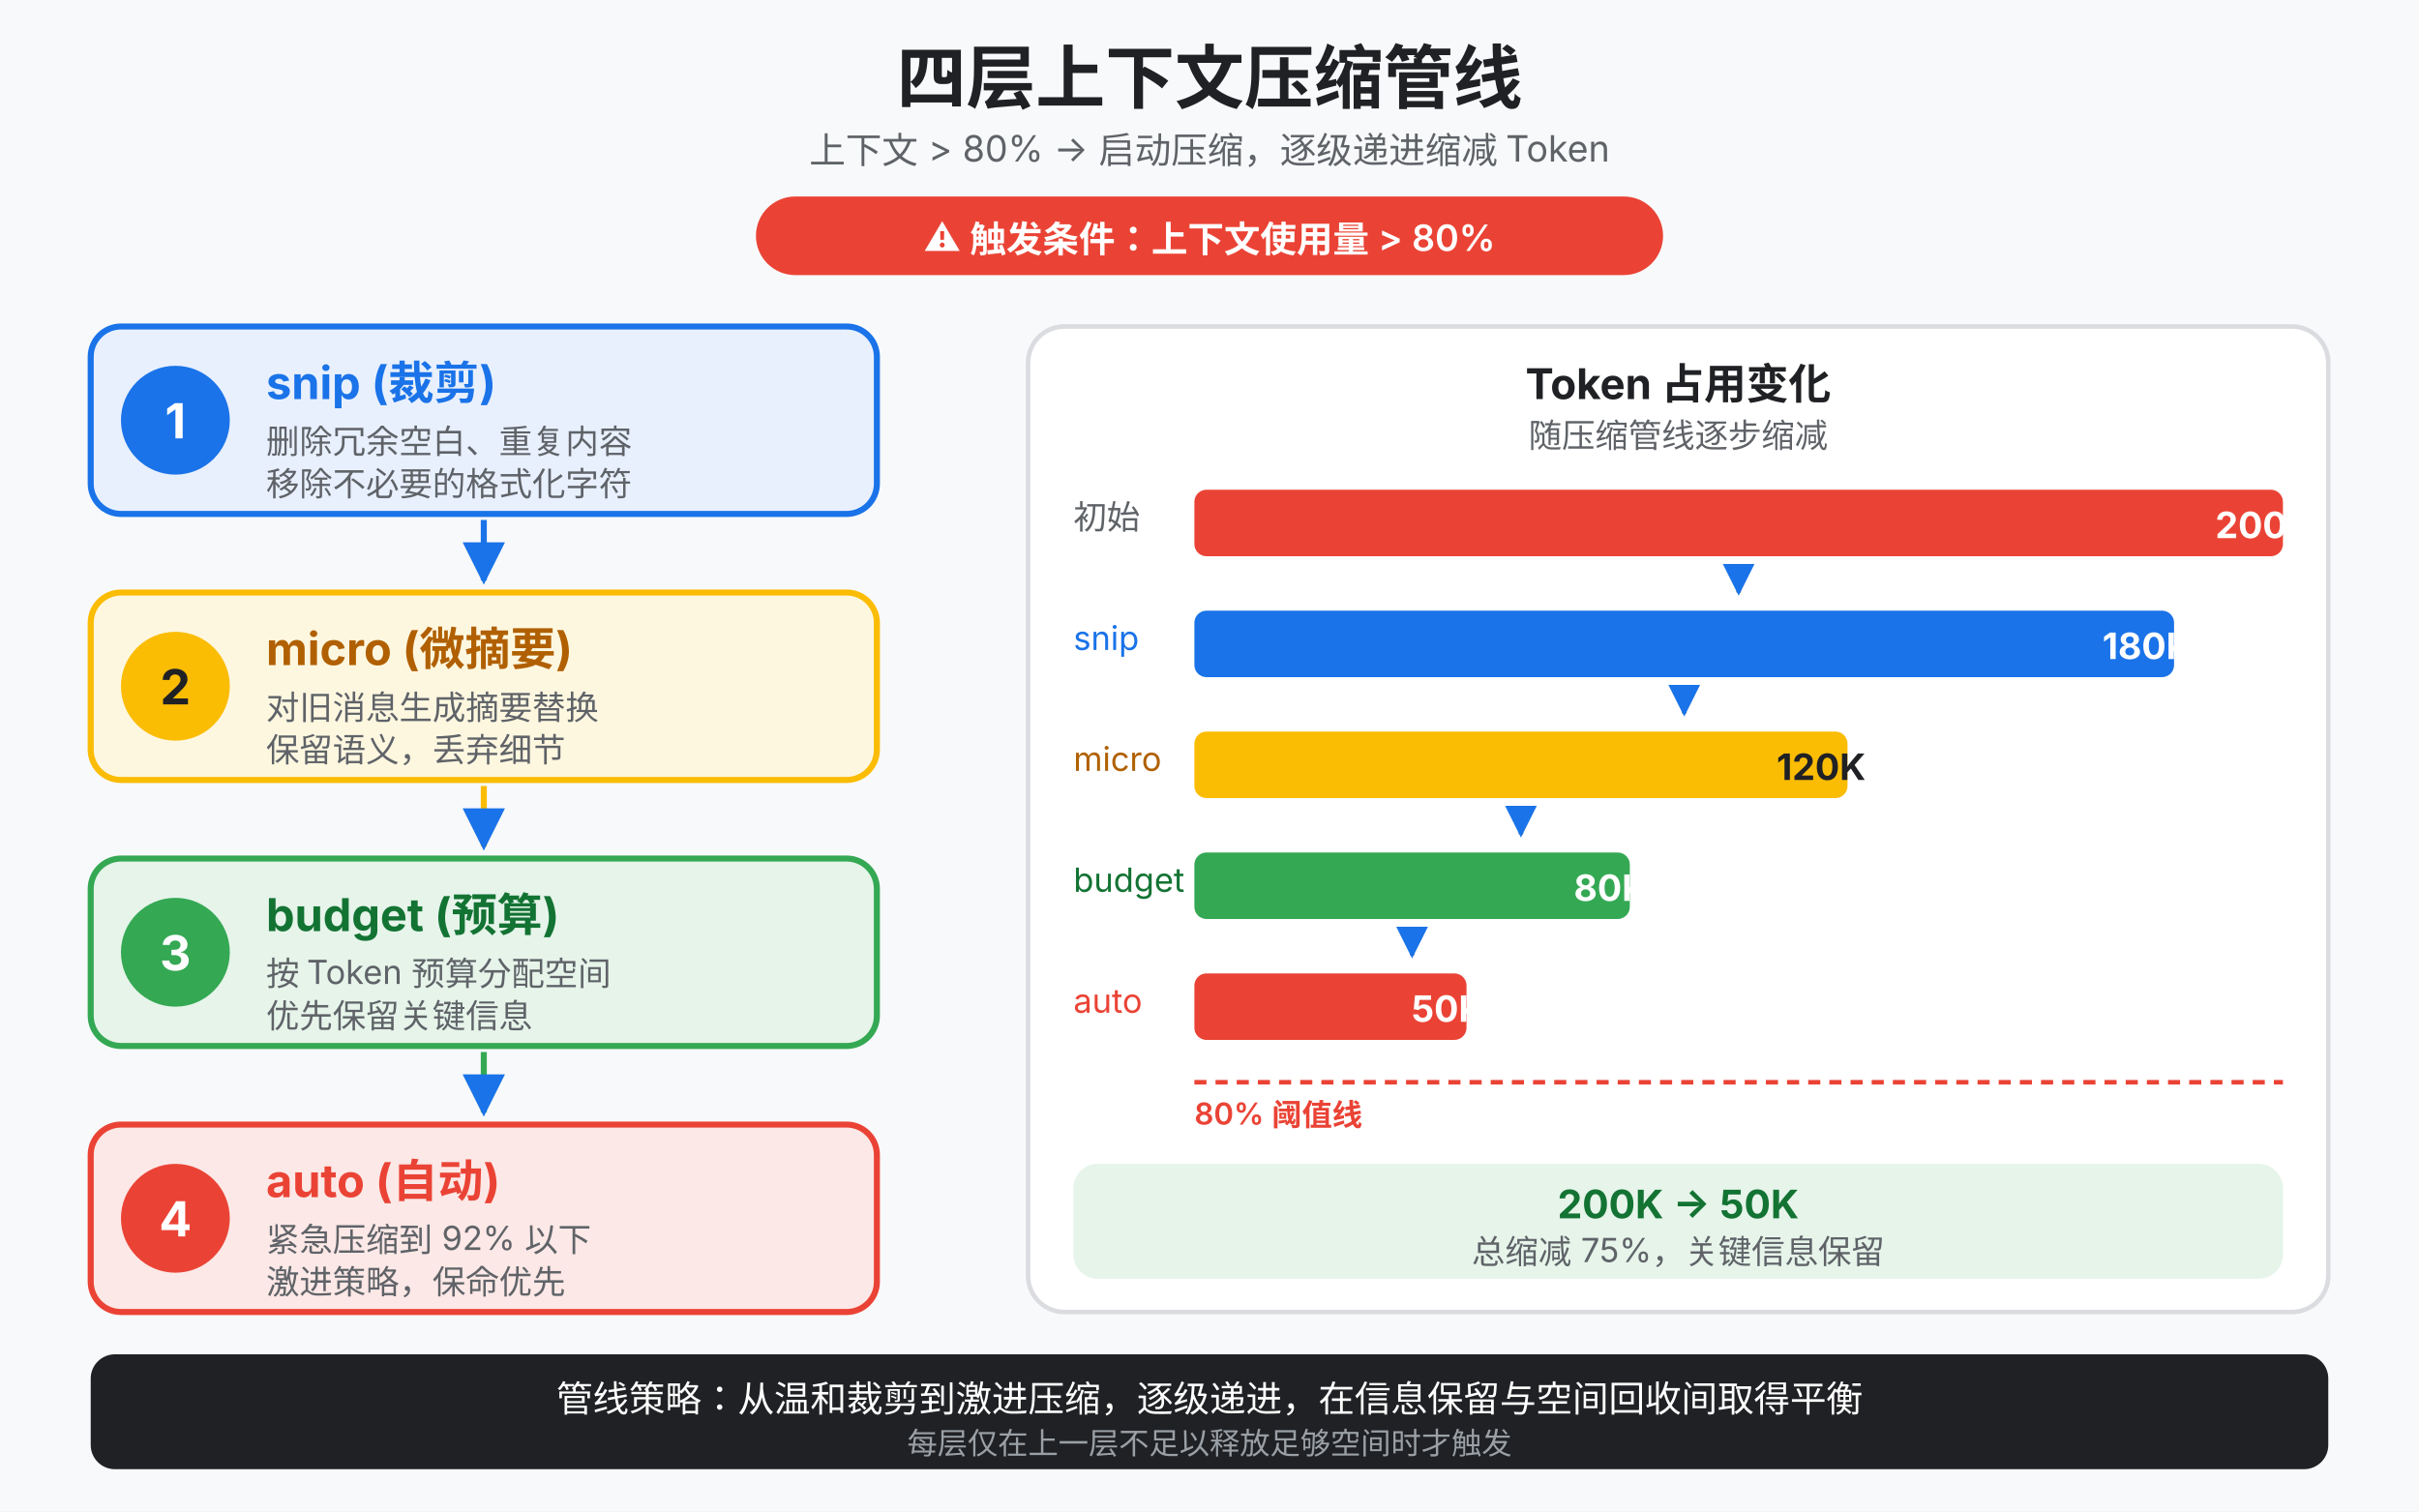
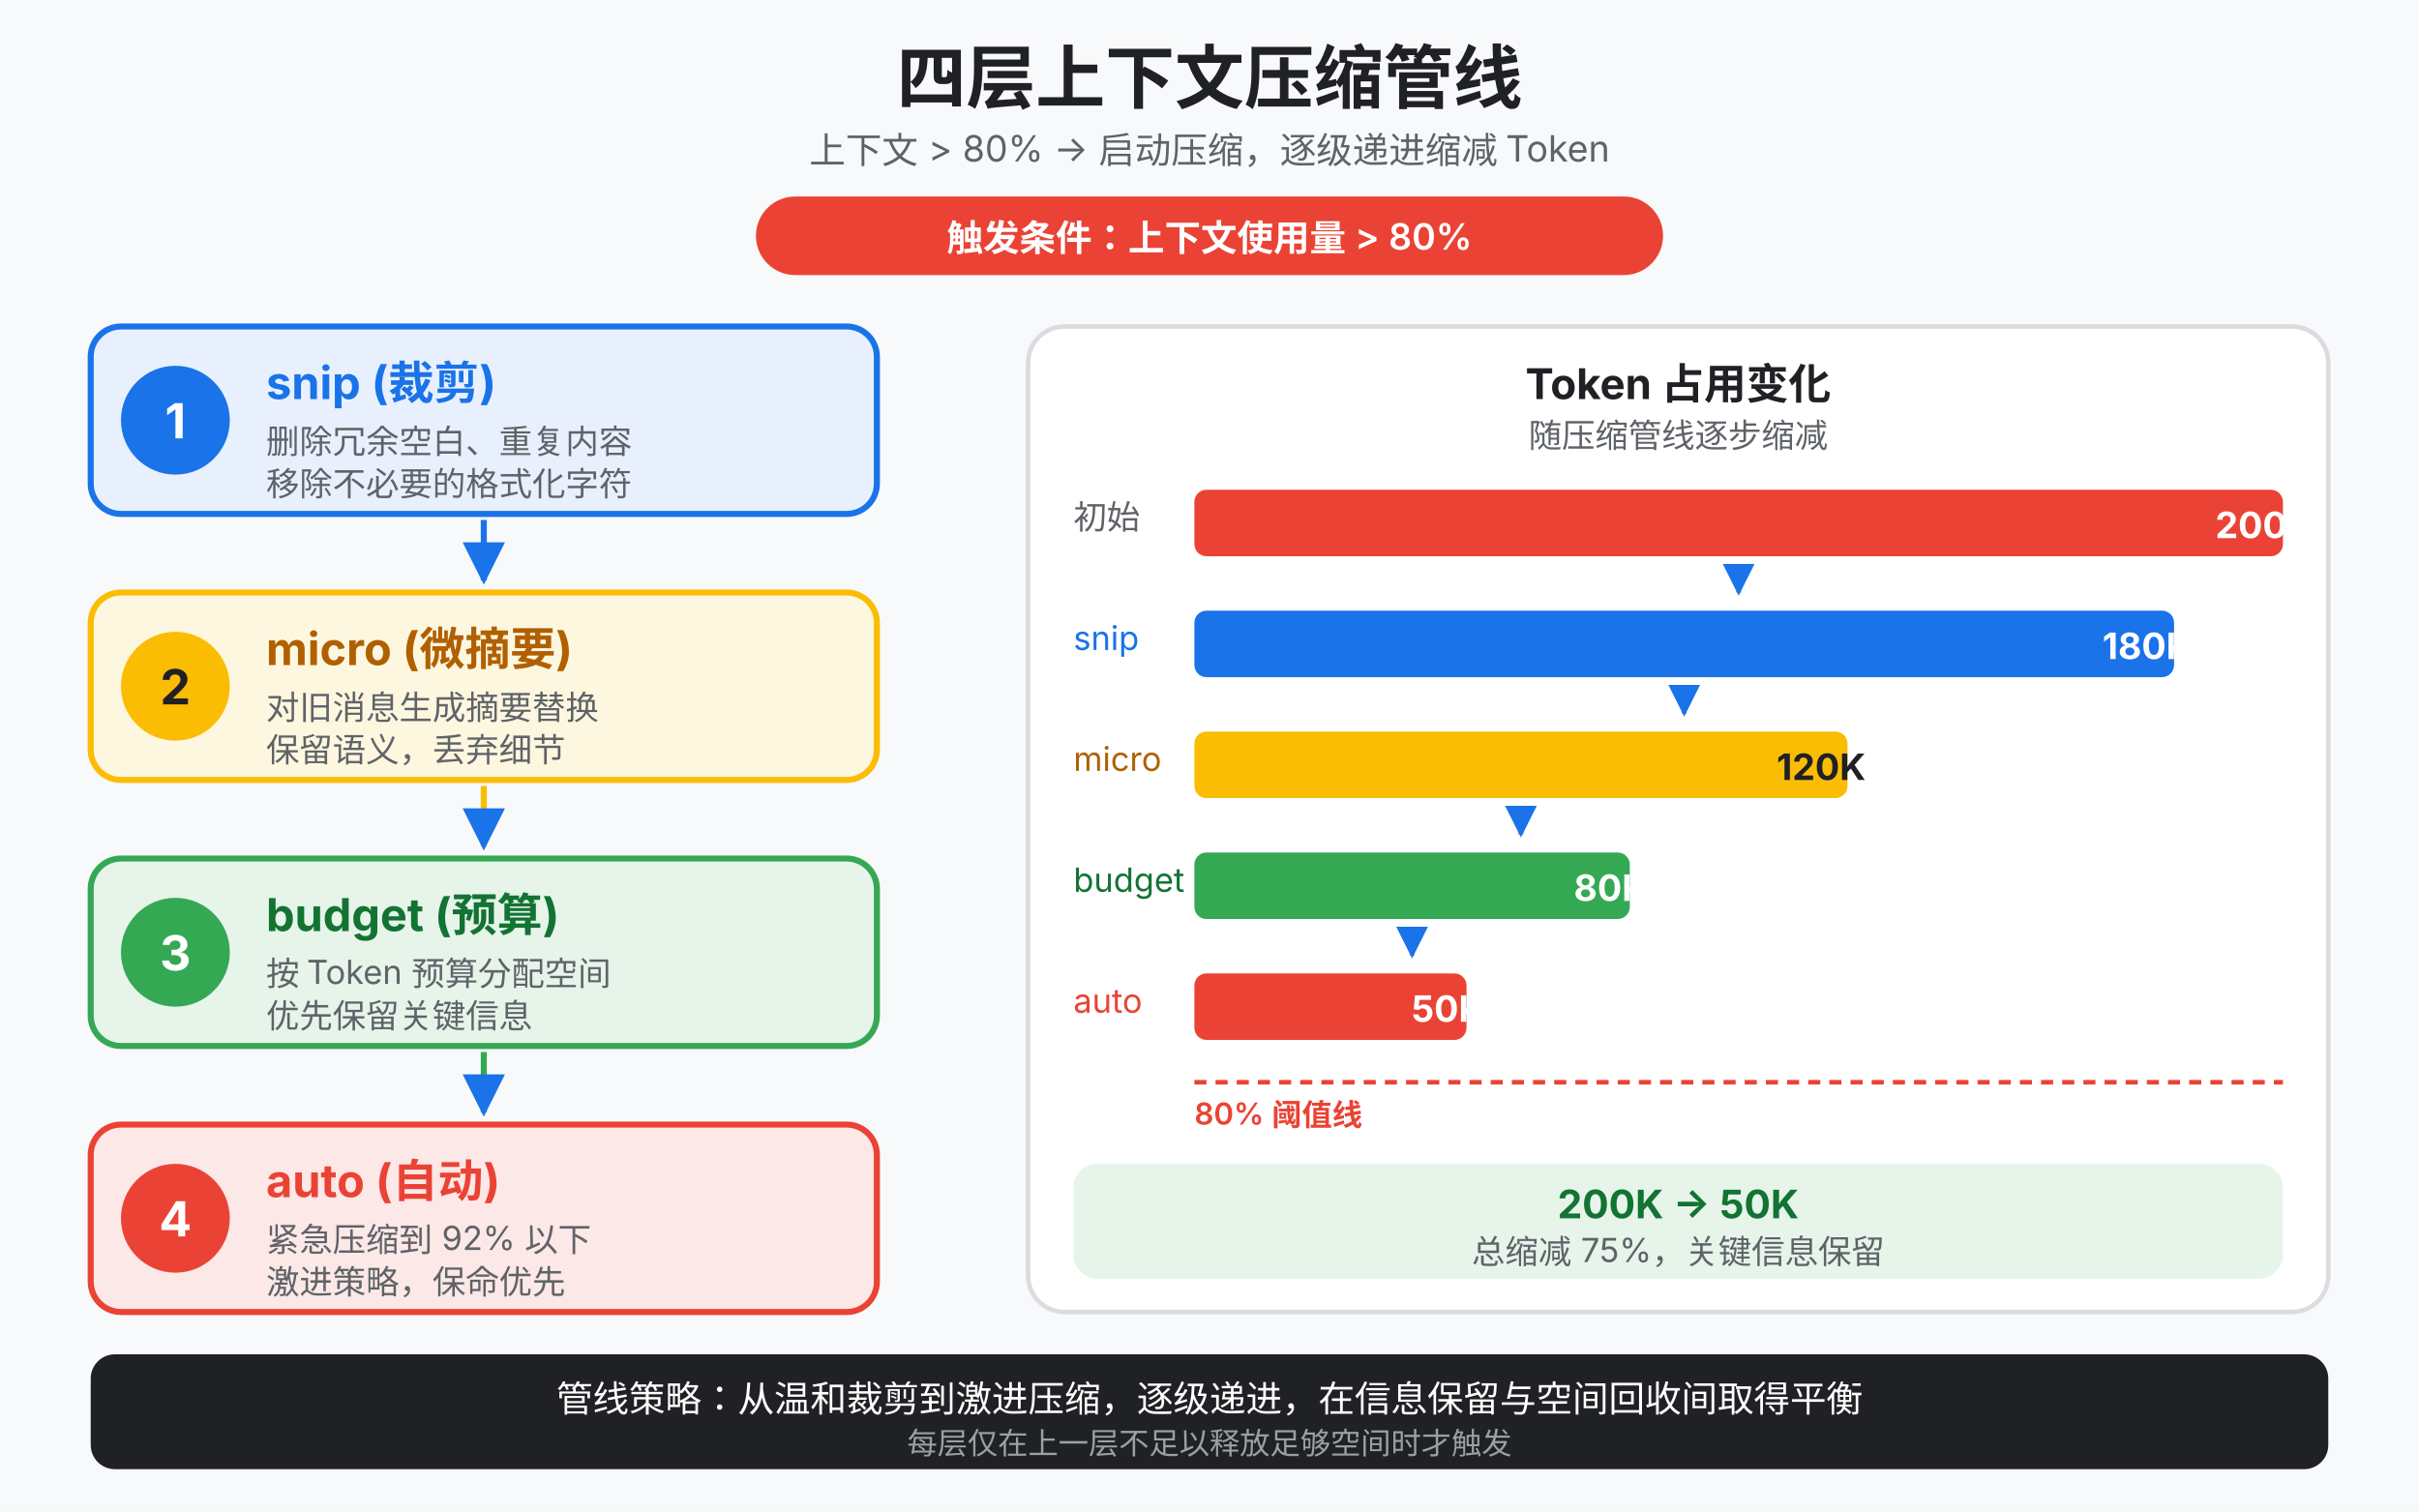
<svg xmlns="http://www.w3.org/2000/svg" viewBox="0 0 800 500" font-family="-apple-system, BlinkMacSystemFont, 'Segoe UI', 'PingFang SC', 'Microsoft YaHei', sans-serif">
  <defs>
    <marker id="arrow-blue" viewBox="0 0 10 10" refX="9" refY="5" markerWidth="7" markerHeight="7" orient="auto">
      <path d="M0,0 L10,5 L0,10 Z" fill="#1a73e8" />
    </marker>
    <marker id="arrow-red" viewBox="0 0 10 10" refX="9" refY="5" markerWidth="7" markerHeight="7" orient="auto">
      <path d="M0,0 L10,5 L0,10 Z" fill="#ea4335" />
    </marker>
  </defs>
  <rect width="800" height="500" fill="#f8f9fa" />
  <text x="400" y="34" text-anchor="middle" font-size="23" font-weight="700" fill="#202124">四层上下文压缩管线</text>
  <text x="400" y="54" text-anchor="middle" font-size="12" fill="#5f6368">上下文 &gt; 80% → 启动压缩，逐级递进缩减 Token</text>
  <rect x="250" y="65" width="300" height="26" rx="13" fill="#ea4335" />
-   <text x="400" y="83" text-anchor="middle" font-size="12" font-weight="600" fill="#ffffff">⚠ 触发条件：上下文使用量 &gt; 80%</text>
+   <text x="400" y="83" text-anchor="middle" font-size="12" font-weight="600" fill="#ffffff">触发条件：上下文使用量 &gt; 80%</text>
  <rect x="30" y="108" width="260" height="62" rx="10" fill="#e8f0fe" stroke="#1a73e8" stroke-width="2" />
  <circle cx="58" cy="139" r="18" fill="#1a73e8" />
  <text x="58" y="145" text-anchor="middle" font-size="16" font-weight="700" fill="#ffffff">1</text>
  <text x="88" y="132" font-size="15" font-weight="700" fill="#1a73e8">snip (裁剪)</text>
  <text x="88" y="150" font-size="11" fill="#5f6368">删除冗余空白、重复内容</text>
  <text x="88" y="164" font-size="11" fill="#5f6368">移除不必要的格式化字符</text>
  <path d="M 160 172 L 160 192" fill="none" stroke="#1a73e8" stroke-width="2" marker-end="url(#arrow-blue)" />
  <rect x="30" y="196" width="260" height="62" rx="10" fill="#fef7e0" stroke="#fbbc04" stroke-width="2" />
  <circle cx="58" cy="227" r="18" fill="#fbbc04" />
  <text x="58" y="233" text-anchor="middle" font-size="16" font-weight="700" fill="#202124">2</text>
  <text x="88" y="220" font-size="15" font-weight="700" fill="#b06000">micro (微摘要)</text>
  <text x="88" y="238" font-size="11" fill="#5f6368">对旧消息生成摘要替换</text>
  <text x="88" y="252" font-size="11" fill="#5f6368">保留语义，丢弃细节</text>
  <path d="M 160 260 L 160 280" fill="none" stroke="#fbbc04" stroke-width="2" marker-end="url(#arrow-blue)" />
  <rect x="30" y="284" width="260" height="62" rx="10" fill="#e6f4ea" stroke="#34a853" stroke-width="2" />
  <circle cx="58" cy="315" r="18" fill="#34a853" />
  <text x="58" y="321" text-anchor="middle" font-size="16" font-weight="700" fill="#ffffff">3</text>
  <text x="88" y="308" font-size="15" font-weight="700" fill="#137333">budget (预算)</text>
  <text x="88" y="326" font-size="11" fill="#5f6368">按 Token 预算分配空间</text>
  <text x="88" y="340" font-size="11" fill="#5f6368">优先保留关键信息</text>
  <path d="M 160 348 L 160 368" fill="none" stroke="#34a853" stroke-width="2" marker-end="url(#arrow-blue)" />
  <rect x="30" y="372" width="260" height="62" rx="10" fill="#fce8e6" stroke="#ea4335" stroke-width="2" />
  <circle cx="58" cy="403" r="18" fill="#ea4335" />
  <text x="58" y="409" text-anchor="middle" font-size="16" font-weight="700" fill="#ffffff">4</text>
  <text x="88" y="396" font-size="15" font-weight="700" fill="#ea4335">auto (自动)</text>
  <text x="88" y="414" font-size="11" fill="#5f6368">紧急压缩到 92% 以下</text>
  <text x="88" y="428" font-size="11" fill="#5f6368">激进策略，保命优先</text>
  <rect x="340" y="108" width="430" height="326" rx="12" fill="#ffffff" stroke="#dadce0" stroke-width="1.5" />
  <text x="555" y="132" text-anchor="middle" font-size="14" font-weight="700" fill="#202124">Token 占用变化</text>
  <text x="555" y="148" text-anchor="middle" font-size="11" fill="#5f6368">随压缩管线逐步缩减</text>
  <text x="355" y="175" font-size="11" fill="#5f6368">初始</text>
  <rect x="395" y="162" width="360" height="22" rx="4" fill="#ea4335" />
  <text x="765" y="178" text-anchor="end" font-size="12" font-weight="700" fill="#ffffff">200K</text>
  <path d="M 575 188 L 575 196" fill="none" stroke="#5f6368" stroke-width="1.5" marker-end="url(#arrow-blue)" />
  <text x="355" y="215" font-size="11" fill="#1a73e8">snip</text>
  <rect x="395" y="202" width="324" height="22" rx="4" fill="#1a73e8" />
  <text x="725" y="218" text-anchor="end" font-size="12" font-weight="700" fill="#ffffff">180K</text>
  <path d="M 557 228 L 557 236" fill="none" stroke="#5f6368" stroke-width="1.5" marker-end="url(#arrow-blue)" />
  <text x="355" y="255" font-size="11" fill="#b06000">micro</text>
  <rect x="395" y="242" width="216" height="22" rx="4" fill="#fbbc04" />
  <text x="617" y="258" text-anchor="end" font-size="12" font-weight="700" fill="#202124">120K</text>
  <path d="M 503 268 L 503 276" fill="none" stroke="#5f6368" stroke-width="1.5" marker-end="url(#arrow-blue)" />
  <text x="355" y="295" font-size="11" fill="#137333">budget</text>
  <rect x="395" y="282" width="144" height="22" rx="4" fill="#34a853" />
  <text x="545" y="298" text-anchor="end" font-size="12" font-weight="700" fill="#ffffff">80K</text>
  <path d="M 467 308 L 467 316" fill="none" stroke="#5f6368" stroke-width="1.5" marker-end="url(#arrow-blue)" />
  <text x="355" y="335" font-size="11" fill="#ea4335">auto</text>
  <rect x="395" y="322" width="90" height="22" rx="4" fill="#ea4335" />
  <text x="491" y="338" text-anchor="end" font-size="12" font-weight="700" fill="#ffffff">50K</text>
  <line x1="395" y1="358" x2="755" y2="358" stroke="#ea4335" stroke-width="1.5" stroke-dasharray="4 3" />
  <text x="395" y="372" font-size="10" fill="#ea4335" font-weight="600">80% 阈值线</text>
  <rect x="355" y="385" width="400" height="38" rx="8" fill="#e6f4ea" />
  <text x="555" y="403" text-anchor="middle" font-size="13" font-weight="700" fill="#137333">200K → 50K</text>
  <text x="555" y="418" text-anchor="middle" font-size="11" fill="#5f6368">总缩减 75%，关键信息保留</text>
  <rect x="30" y="448" width="740" height="38" rx="8" fill="#202124" />
  <text x="400" y="467" text-anchor="middle" font-size="12" fill="#ffffff">管线策略：从温和裁剪到激进压缩，逐级递进，在信息保留与空间回收间取得平衡</text>
  <text x="400" y="481" text-anchor="middle" font-size="10" fill="#9aa0a6">每层仅在上一层不足以释放足够空间时才触发</text>
</svg>
